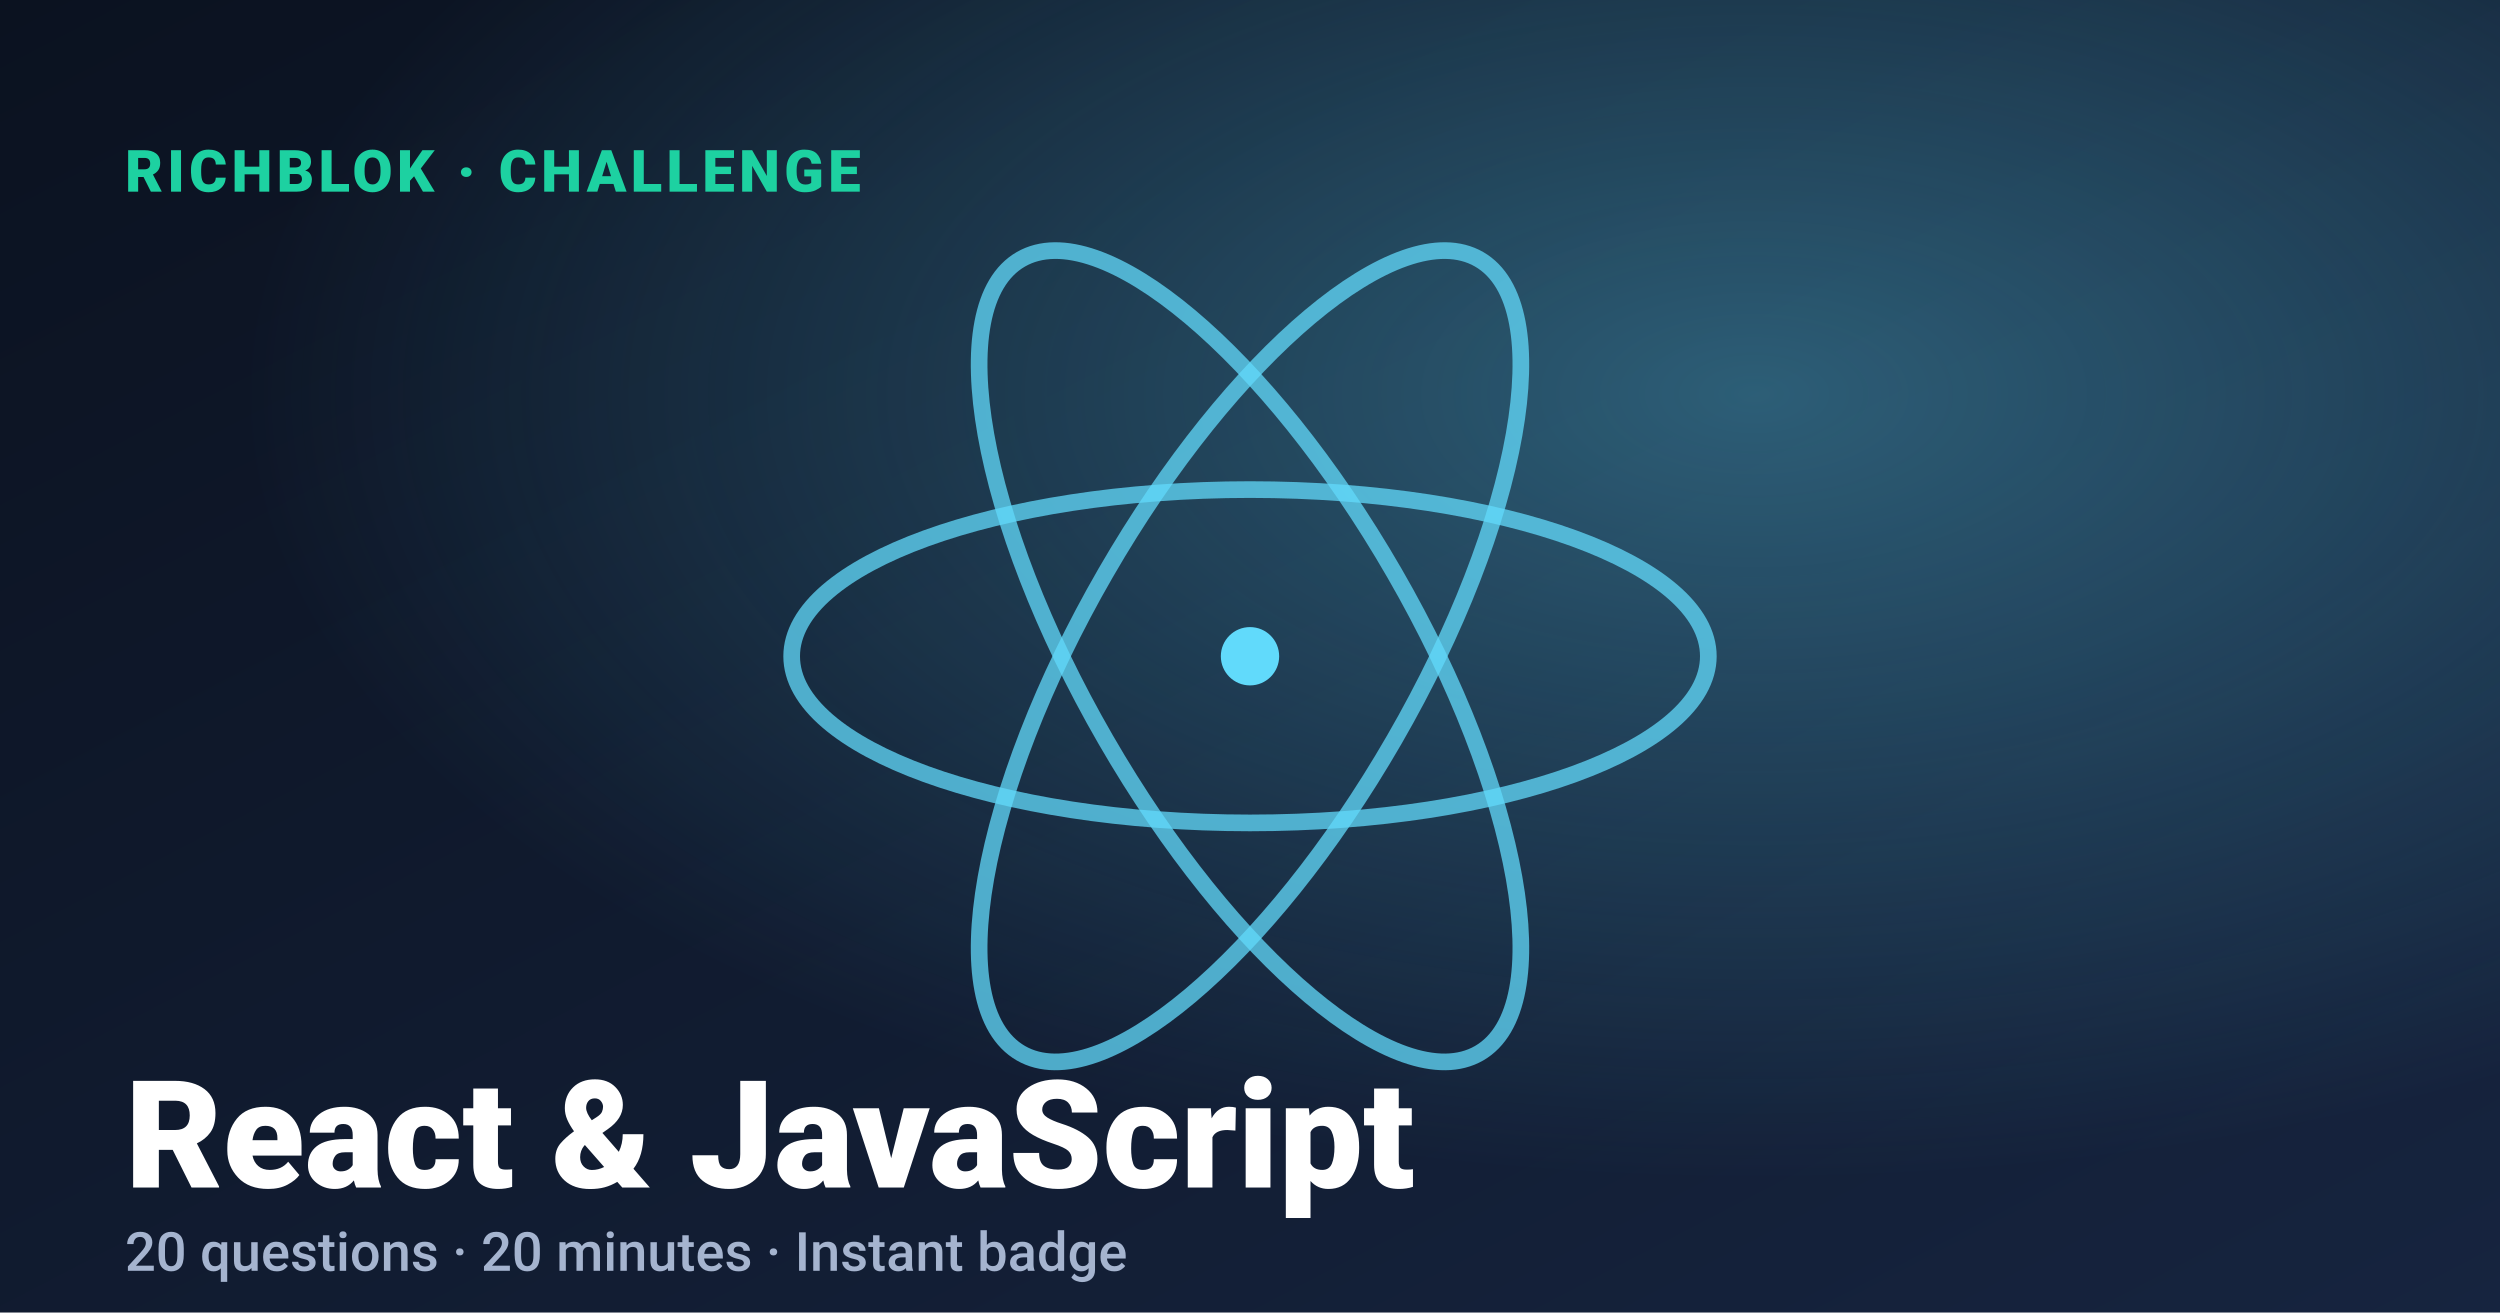
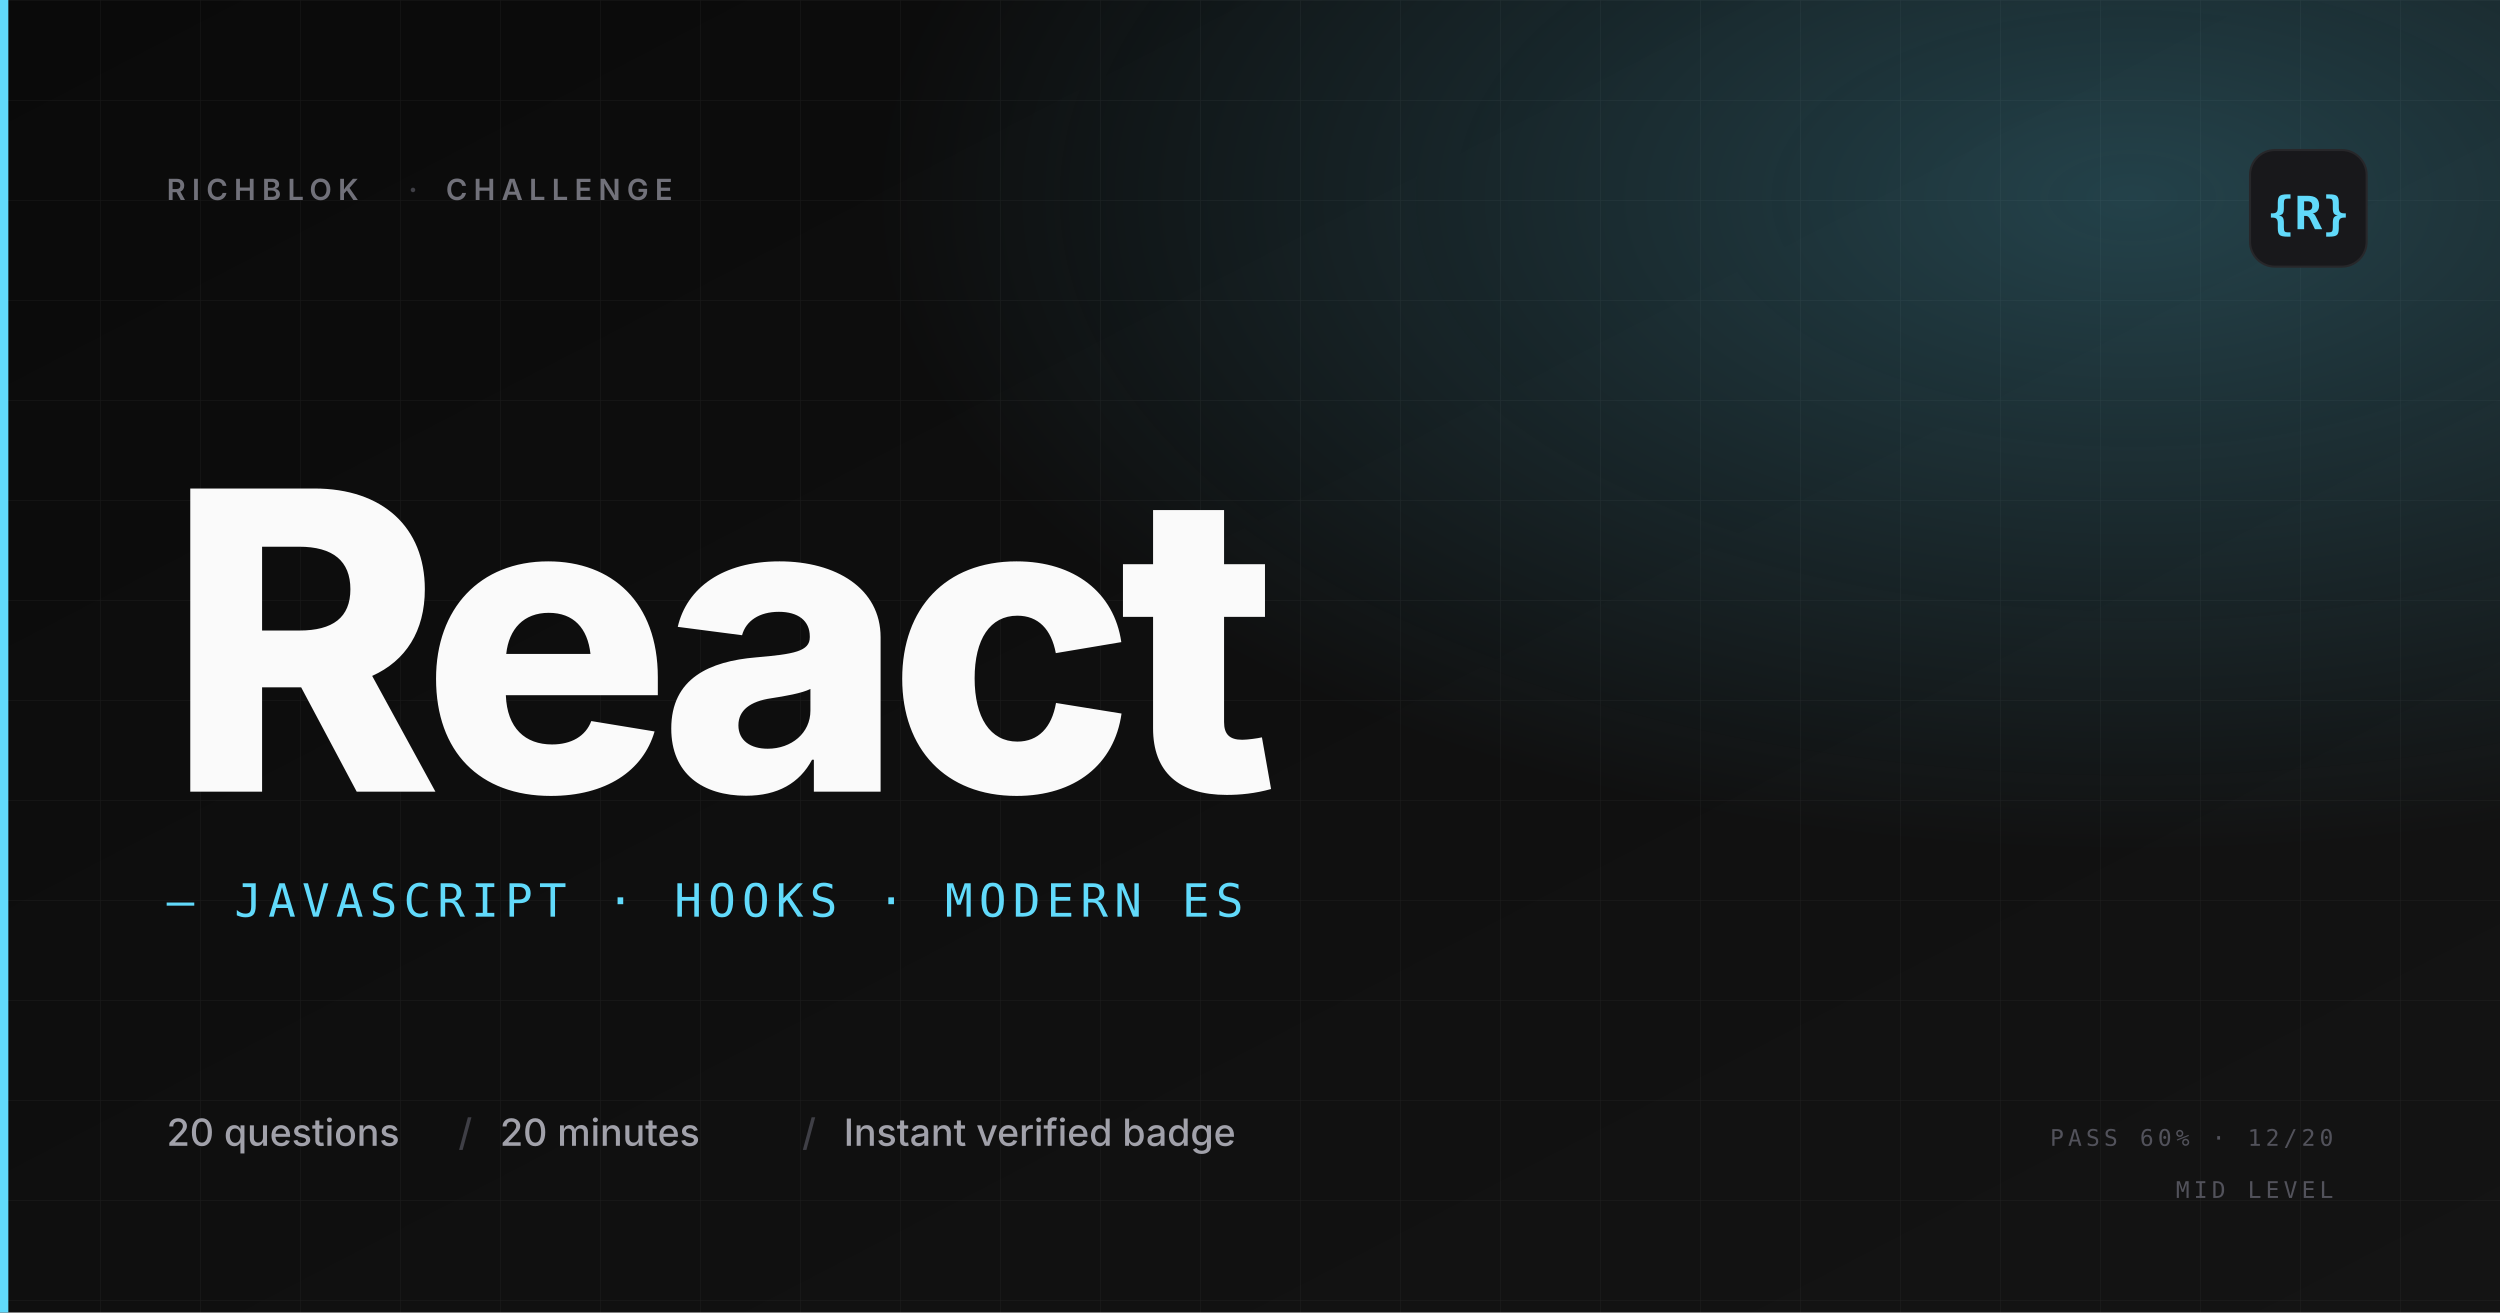
<svg xmlns="http://www.w3.org/2000/svg" viewBox="0 0 1200 630" width="1200" height="630">
  <defs>
-     <linearGradient id="g" x1="0" y1="0" x2="1" y2="1">
-       <stop offset="0" stop-color="#0b1220" />
-       <stop offset="1" stop-color="#16243f" />
+     <linearGradient id="bg" x1="0" y1="0" x2="1" y2="1">
+       <stop offset="0" stop-color="#0a0a0a" />
+       <stop offset="1" stop-color="#141414" />
    </linearGradient>
-     <radialGradient id="r" cx="70%" cy="30%" r="60%">
-       <stop offset="0" stop-color="#61dafb" stop-opacity="0.35" />
+     <pattern id="grid" x="0" y="0" width="48" height="48" patternUnits="userSpaceOnUse">
+       <path d="M 48 0 L 0 0 0 48" fill="none" stroke="#ffffff" stroke-width="0.5" opacity="0.06" />
+     </pattern>
+     <radialGradient id="glow" cx="85%" cy="15%" r="50%">
+       <stop offset="0" stop-color="#61dafb" stop-opacity="0.25" />
      <stop offset="1" stop-color="#61dafb" stop-opacity="0" />
    </radialGradient>
  </defs>
-   <rect width="1200" height="630" fill="url(#g)" />
-   <rect width="1200" height="630" fill="url(#r)" />
-   <g transform="translate(600 315)">
-     <ellipse cx="0" cy="0" rx="220" ry="80" fill="none" stroke="#61dafb" stroke-width="8" opacity="0.75" />
-     <ellipse cx="0" cy="0" rx="220" ry="80" fill="none" stroke="#61dafb" stroke-width="8" opacity="0.75" transform="rotate(60)" />
-     <ellipse cx="0" cy="0" rx="220" ry="80" fill="none" stroke="#61dafb" stroke-width="8" opacity="0.75" transform="rotate(120)" />
-     <circle cx="0" cy="0" r="14" fill="#61dafb" />
+   <rect width="1200" height="630" fill="url(#bg)" />
+   <rect width="1200" height="630" fill="url(#grid)" />
+   <rect width="1200" height="630" fill="url(#glow)" />
+   <rect x="0" y="0" width="4" height="630" fill="#61dafb" />
+   <g font-family="Inter, system-ui, -apple-system" fill="#71717a" font-weight="600" font-size="14" letter-spacing="3">
+     <text x="80" y="96">RICHBLOK</text>
+     <text x="196" y="96" fill="#3f3f46">·</text>
+     <text x="214" y="96">CHALLENGE</text>
  </g>
-   <text x="60" y="92" font-family="system-ui,-apple-system,Segoe UI,Roboto,sans-serif" font-weight="800" font-size="28" fill="#1dd1a1" letter-spacing="2">RICHBLOK · CHALLENGE</text>
-   <text x="60" y="570" font-family="system-ui,-apple-system,Segoe UI,Roboto,sans-serif" font-weight="900" font-size="72" fill="#ffffff">React &amp; JavaScript</text>
-   <text x="60" y="610" font-family="system-ui,-apple-system,Segoe UI,Roboto,sans-serif" font-weight="500" font-size="26" fill="#a5b4cf">20 questions · 20 minutes · Instant badge</text>
+   <g transform="translate(1080 72)">
+     <rect x="0" y="0" width="56" height="56" rx="12" fill="#18181b" stroke="#27272a" stroke-width="1" />
+     <text x="28" y="38" font-family="'JetBrains Mono', monospace" font-weight="700" font-size="22" fill="#61dafb" text-anchor="middle">{R}</text>
+   </g>
+   <text x="80" y="380" font-family="Inter, system-ui" font-weight="800" font-size="200" fill="#fafafa" letter-spacing="-8">React</text>
+   <text x="80" y="440" font-family="'JetBrains Mono', monospace" font-weight="500" font-size="22" fill="#61dafb" letter-spacing="3">— JAVASCRIPT · HOOKS · MODERN ES</text>
+   <g font-family="Inter, system-ui" fill="#a1a1aa">
+     <text x="80" y="550" font-weight="500" font-size="18">20 questions</text>
+     <text x="220" y="550" font-weight="500" font-size="18" fill="#3f3f46">/</text>
+     <text x="240" y="550" font-weight="500" font-size="18">20 minutes</text>
+     <text x="385" y="550" font-weight="500" font-size="18" fill="#3f3f46">/</text>
+     <text x="405" y="550" font-weight="500" font-size="18">Instant verified badge</text>
+   </g>
+   <g font-family="'JetBrains Mono', monospace" font-weight="500" font-size="11" fill="#52525b" letter-spacing="2">
+     <text x="1120" y="550" text-anchor="end">PASS 60% · 12/20</text>
+     <text x="1120" y="575" text-anchor="end">MID LEVEL</text>
+   </g>
</svg>
